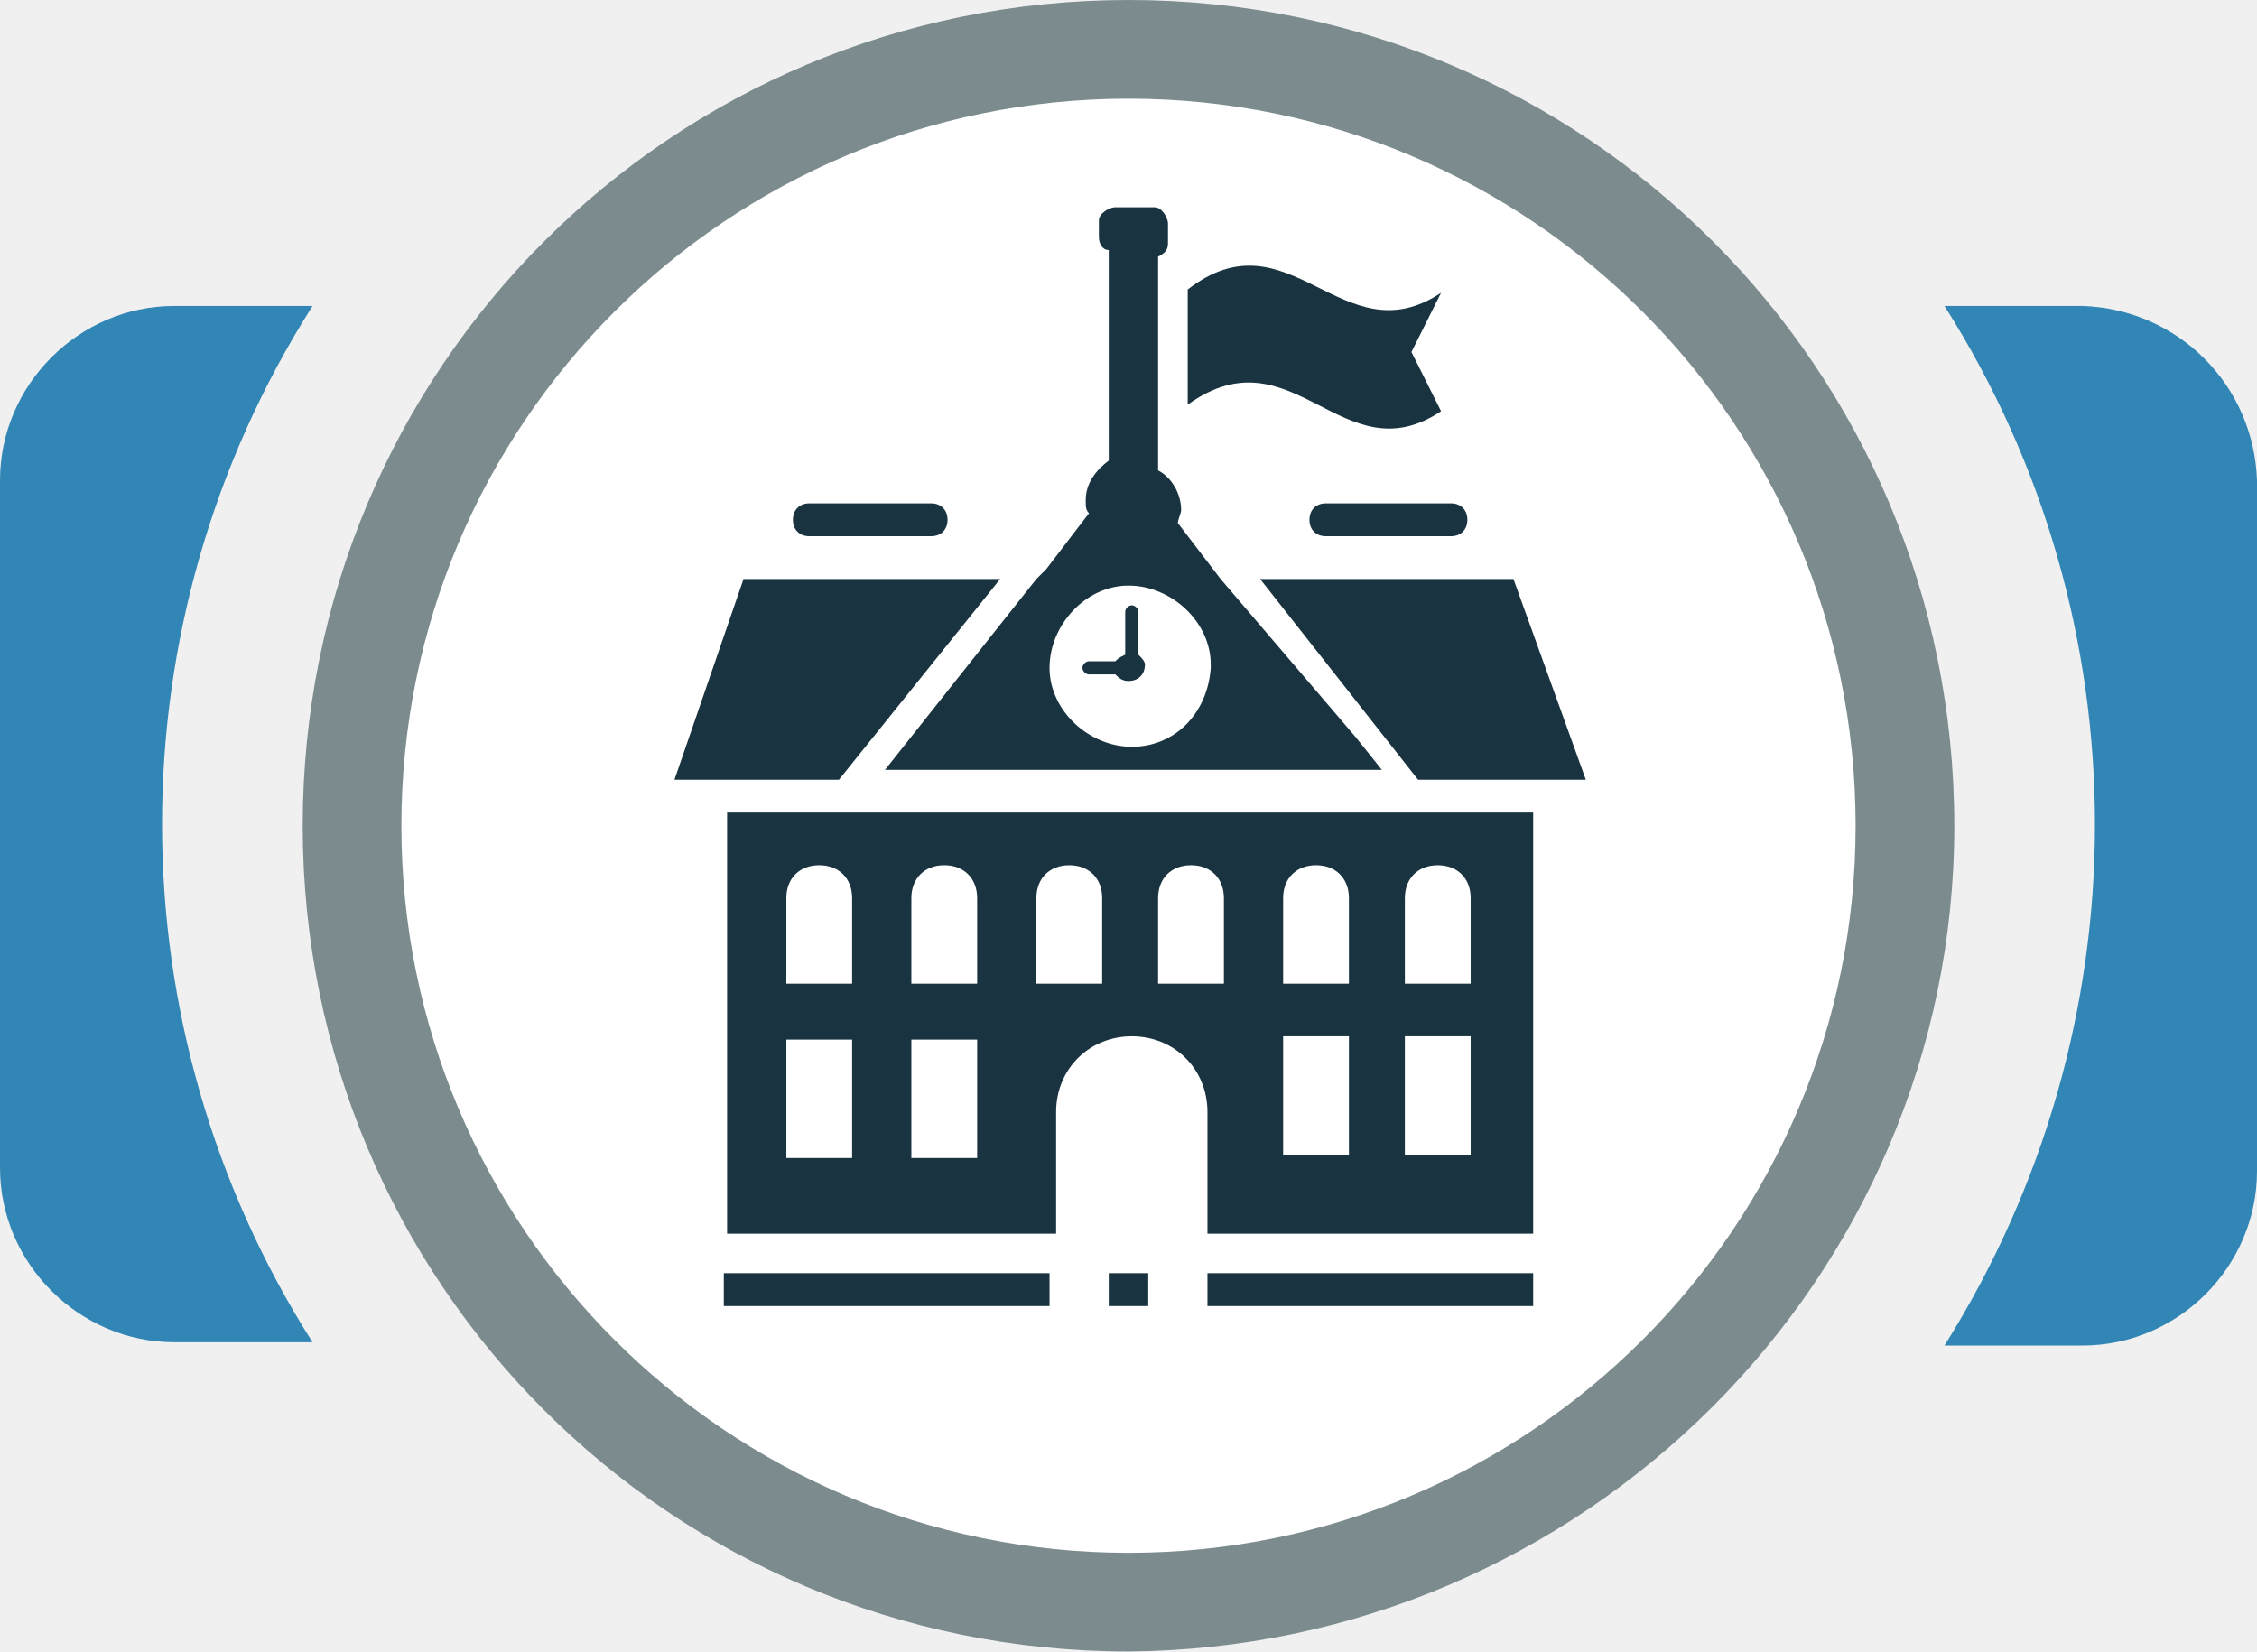
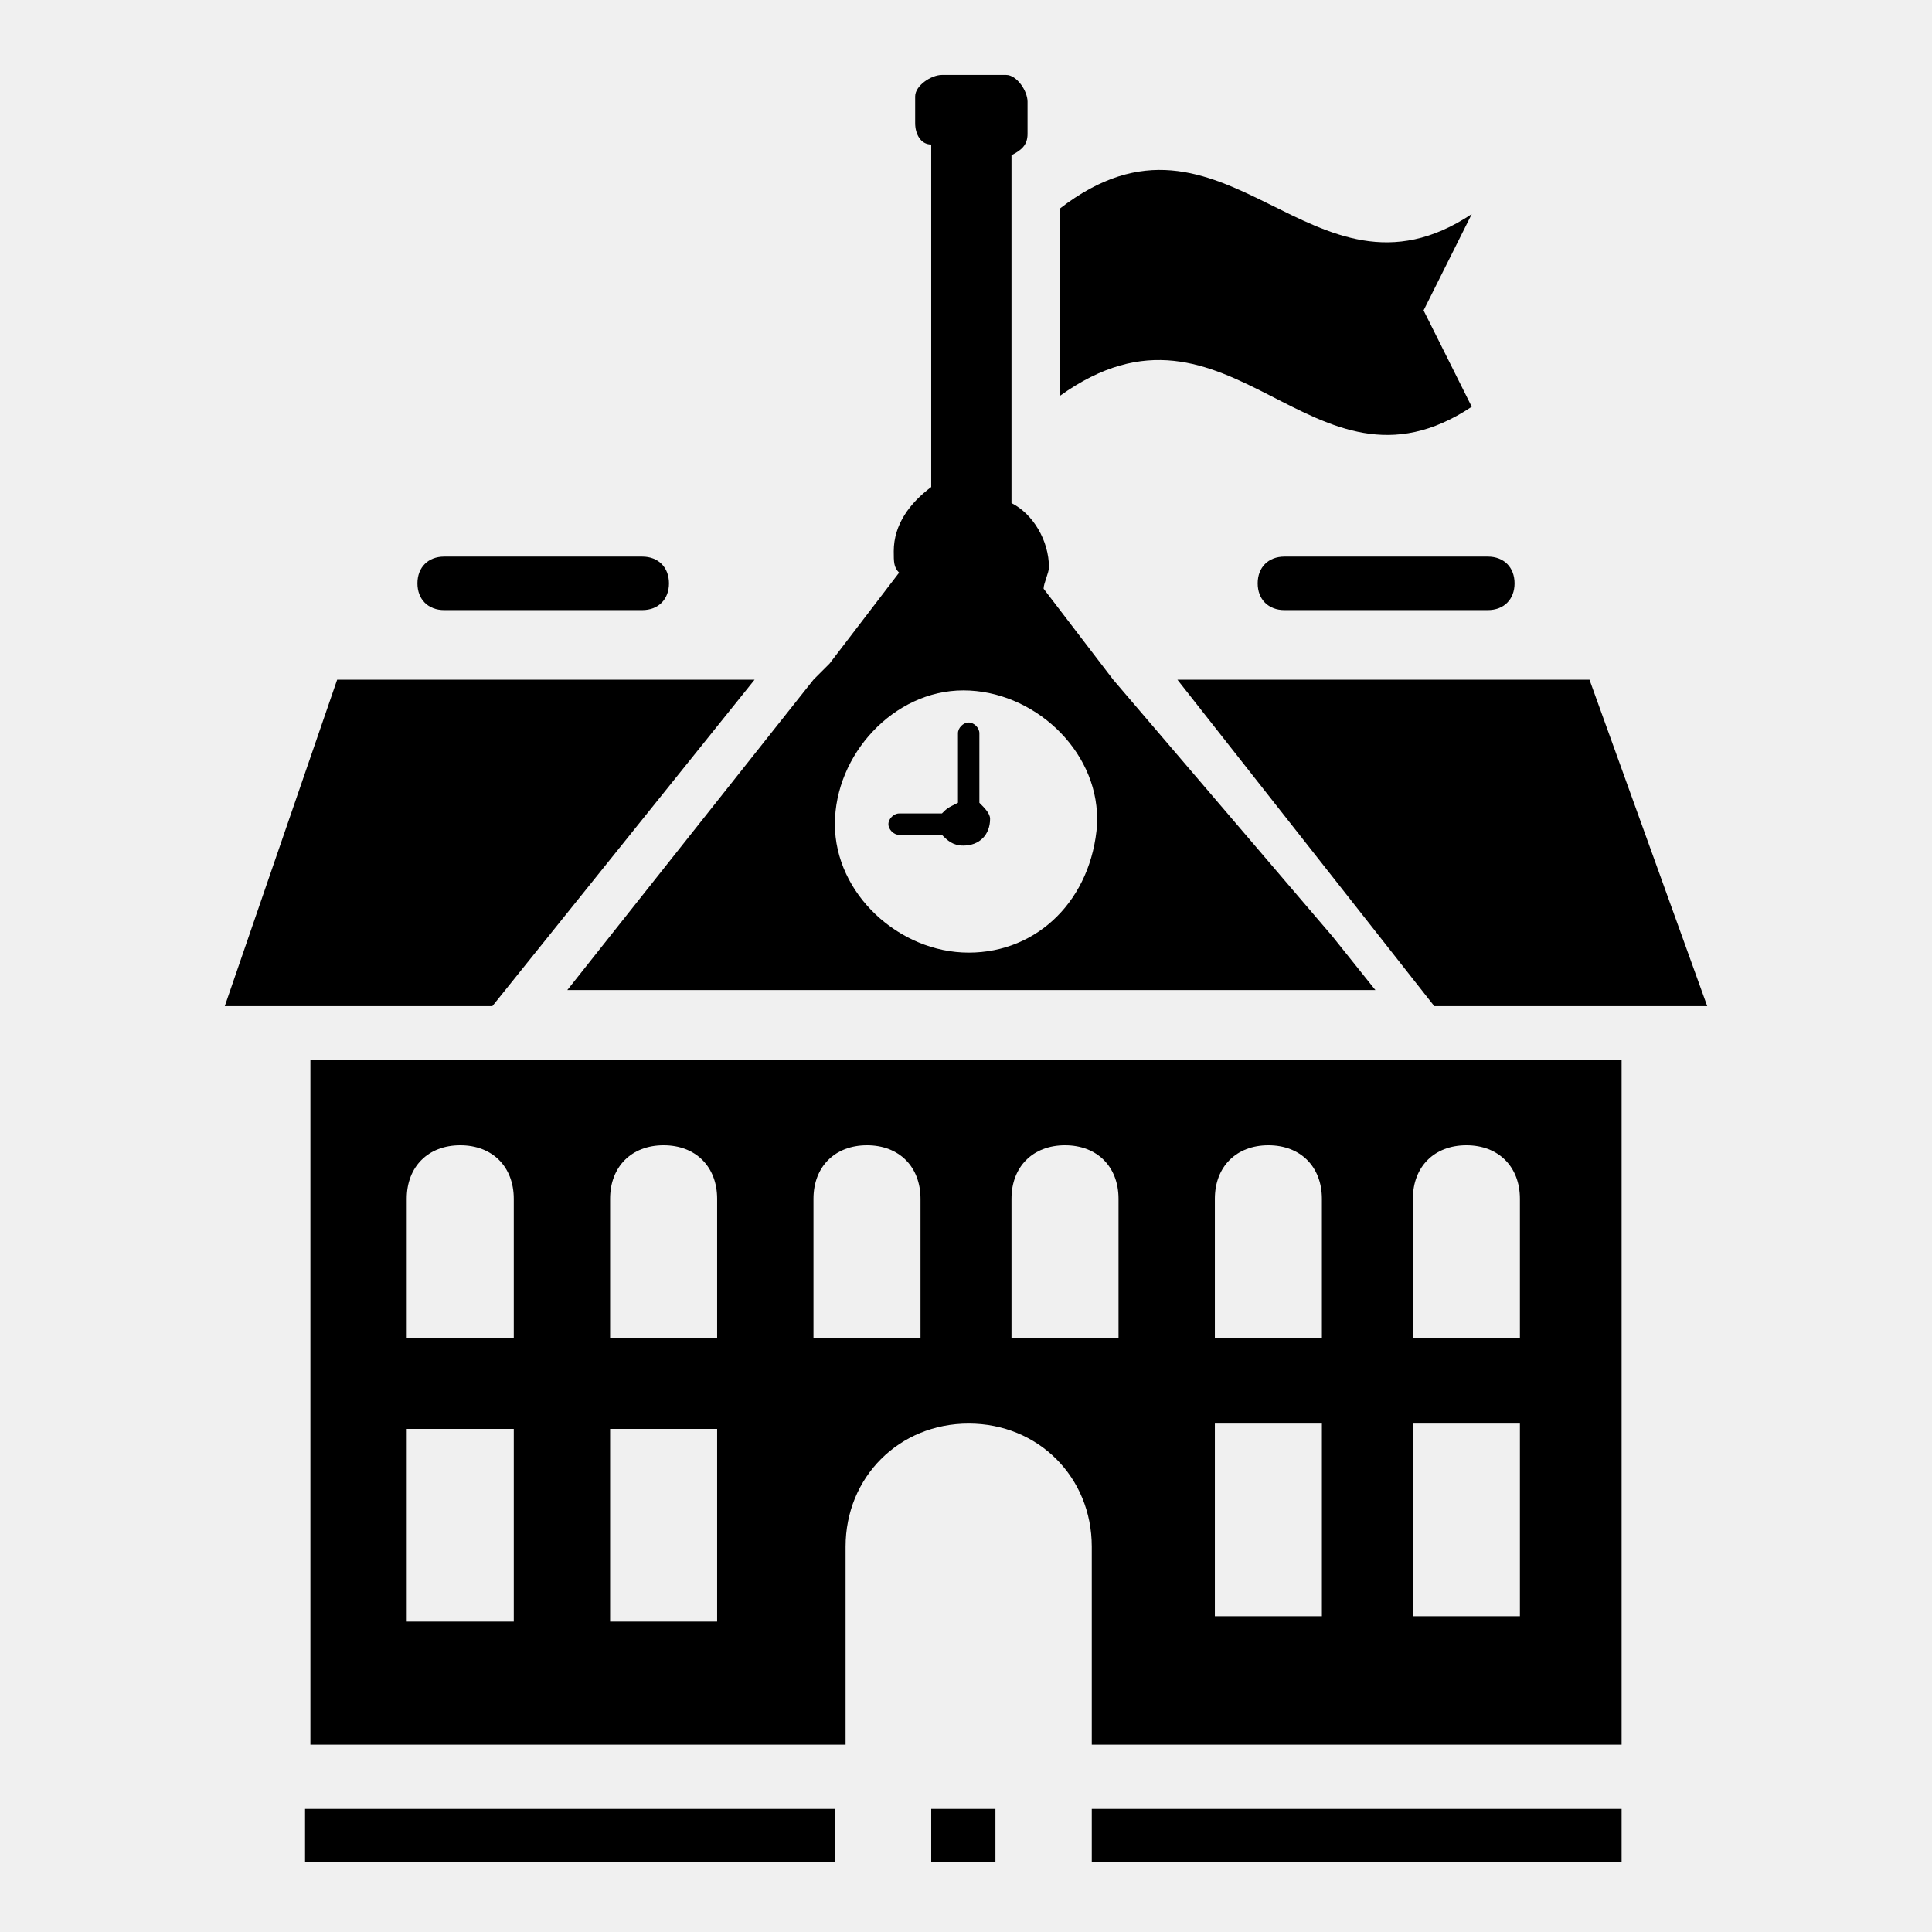
- <svg xmlns="http://www.w3.org/2000/svg" version="1.1" id="Layer_1" x="0px" y="0px" viewBox="0 0 68.6 50.2" style="enable-background:new 0 0 68.6 50.2;" xml:space="preserve">
+ <svg xmlns="http://www.w3.org/2000/svg" version="1.1" id="Layer_1" x="0px" y="0px" viewBox="0 0 36.1 36.1" style="enable-background:new 0 0 36.1 36.1;" xml:space="preserve">
  <style type="text/css">
- 	.st0{fill:#FFFFFF;}
- 	.st1{fill:#3286B5;}
- 	.st2{fill:#7C8C8E;}
- 	.st3{display:none;fill:#B0B0B0;}
- 	.st4{fill:#193340;}
- 	.st5{fill:none;}
+ 	.st0{display:none;fill:#B0B0B0;}
+ 	.st1{fill:none;}
</style>
  <g id="EPS_BACK">
-     <circle class="st0" cx="34.3" cy="25.1" r="23.7" />
-     <path class="st1" d="M9.5,9.3H5.3C2.4,9.3,0,11.7,0,14.6v20.9c0,2.9,2.4,5.3,5.3,5.3h4.2C3.4,31.2,3.4,18.9,9.5,9.3L9.5,9.3z" />
-     <path class="st1" d="M63.3,9.3h-4.2c6.1,9.6,6.1,21.9,0,31.6h4.2c2.9,0,5.3-2.4,5.3-5.3v-21C68.5,11.7,66.2,9.4,63.3,9.3z" />
-     <path class="st2" d="M34.3,50.2c-13.9,0-25.1-11.2-25.1-25.1C9.2,11.2,20.4,0,34.3,0c13.9,0,25.1,11.2,25.1,25.1c0,0,0,0,0,0   C59.4,38.9,48.1,50.1,34.3,50.2z M34.3,3c-12.2,0-22.1,9.9-22.1,22.1s9.9,22.1,22.1,22.1c12.2,0,22.1-9.9,22.1-22.1c0,0,0,0,0,0   C56.4,12.9,46.5,3,34.3,3z" />
-     <circle class="st3" cx="30.5" cy="53.4" r="0.9" />
-     <circle class="st3" cx="34.3" cy="53.4" r="0.9" />
-     <circle class="st3" cx="38.1" cy="53.4" r="0.9" />
+     <circle class="st0" cx="14.2" cy="48.5" r="0.9" />
+     <circle class="st0" cx="18" cy="48.5" r="0.9" />
+     <circle class="st0" cx="21.8" cy="48.5" r="0.9" />
  </g>
  <g id="EPS_ICON">
-     <path class="st4" d="M34.6,19.9v-1.3c0-0.1-0.1-0.2-0.2-0.2s-0.2,0.1-0.2,0.2v1.3C34,20,34,20,33.9,20.1h-0.8   c-0.1,0-0.2,0.1-0.2,0.2s0.1,0.2,0.2,0.2h0.8c0.1,0.1,0.2,0.2,0.4,0.2c0.3,0,0.5-0.2,0.5-0.5l0,0C34.8,20.1,34.7,20,34.6,19.9z" />
-     <path class="st4" d="M46.6,37.5V24.7H22.1v12.8h10v-3.7c0-1.3,1-2.3,2.3-2.3s2.3,1,2.3,2.3l0,0v3.7H46.6z M25.9,35.2h-2v-3.6h2   V35.2z M25.9,29.9h-2v-2.6c0-0.6,0.4-1,1-1s1,0.4,1,1V29.9z M29.7,35.2h-2v-3.6h2V35.2z M29.7,29.9h-2v-2.6c0-0.6,0.4-1,1-1   s1,0.4,1,1V29.9z M33.5,29.9h-2v-2.6c0-0.6,0.4-1,1-1s1,0.4,1,1V29.9z M42.7,27.3c0-0.6,0.4-1,1-1s1,0.4,1,1v2.6h-2V27.3z    M42.7,31.5h2v3.6h-2V31.5z M39,27.3c0-0.6,0.4-1,1-1s1,0.4,1,1v2.6h-2V27.3z M39,31.5h2v3.6h-2V31.5z M35.2,29.9v-2.6   c0-0.6,0.4-1,1-1s1,0.4,1,1v2.6H35.2z" />
-     <rect x="22" y="38.7" class="st4" width="9.9" height="1" />
-     <rect x="33.7" y="38.7" class="st4" width="1.2" height="1" />
-     <rect x="36.7" y="38.7" class="st4" width="9.9" height="1" />
-     <circle class="st5" cx="34.3" cy="20.3" r="2.4" />
-     <path class="st4" d="M43.8,12.5l-0.9-1.8l0.9-1.8c-3,2-4.6-2.5-7.7-0.1v3.5C39.3,10,40.8,14.5,43.8,12.5z" />
-     <polygon class="st4" points="22.6,17.6 20.5,23.7 25.5,23.7 30.4,17.6  " />
-     <polygon class="st4" points="46,17.6 38.3,17.6 43.1,23.7 48.2,23.7  " />
-     <path class="st4" d="M24.6,16.3h3.7c0.3,0,0.5-0.2,0.5-0.5c0-0.3-0.2-0.5-0.5-0.5h-3.7c-0.3,0-0.5,0.2-0.5,0.5   C24.1,16.1,24.3,16.3,24.6,16.3z" />
-     <path class="st4" d="M40.3,15.3c-0.3,0-0.5,0.2-0.5,0.5c0,0.3,0.2,0.5,0.5,0.5h3.8c0.3,0,0.5-0.2,0.5-0.5s-0.2-0.5-0.5-0.5H40.3z" />
-     <path class="st4" d="M37.1,17.6l-1.3-1.7c0-0.1,0.1-0.3,0.1-0.4c0-0.5-0.3-1-0.7-1.2V7.8c0.2-0.1,0.3-0.2,0.3-0.4V6.8   c0-0.2-0.2-0.5-0.4-0.5c0,0,0,0,0,0h-1.2c-0.2,0-0.5,0.2-0.5,0.4c0,0,0,0,0,0v0.5c0,0.2,0.1,0.4,0.3,0.4v6.4   c-0.4,0.3-0.7,0.7-0.7,1.2c0,0.2,0,0.3,0.1,0.4l-1.3,1.7l-0.3,0.3l-4.6,5.8h15.1l-0.8-1L37.1,17.6z M34.4,22.7   c-1.3,0-2.5-1.1-2.5-2.4c0-1.3,1.1-2.5,2.4-2.5c1.3,0,2.5,1.1,2.5,2.4c0,0,0,0,0,0.1C36.7,21.7,35.7,22.7,34.4,22.7L34.4,22.7z" />
+     <path d="M18.3,15v-1.3c0-0.1-0.1-0.2-0.2-0.2s-0.2,0.1-0.2,0.2V15c-0.2,0.1-0.2,0.1-0.3,0.2h-0.8c-0.1,0-0.2,0.1-0.2,0.2   s0.1,0.2,0.2,0.2h0.8c0.1,0.1,0.2,0.2,0.4,0.2c0.3,0,0.5-0.2,0.5-0.5l0,0C18.5,15.2,18.4,15.1,18.3,15z" />
+     <path d="M30.3,32.6V19.8H5.8v12.8h10v-3.7c0-1.3,1-2.3,2.3-2.3s2.3,1,2.3,2.3l0,0v3.7H30.3z M9.6,30.3h-2v-3.6h2V30.3z M9.6,25h-2   v-2.6c0-0.6,0.4-1,1-1s1,0.4,1,1V25z M13.4,30.3h-2v-3.6h2V30.3z M13.4,25h-2v-2.6c0-0.6,0.4-1,1-1s1,0.4,1,1V25z M17.2,25h-2v-2.6   c0-0.6,0.4-1,1-1c0.6,0,1,0.4,1,1V25z M26.4,22.4c0-0.6,0.4-1,1-1s1,0.4,1,1V25h-2V22.4z M26.4,26.6h2v3.6h-2V26.6z M22.7,22.4   c0-0.6,0.4-1,1-1s1,0.4,1,1V25h-2V22.4z M22.7,26.6h2v3.6h-2V26.6z M18.9,25v-2.6c0-0.6,0.4-1,1-1s1,0.4,1,1V25H18.9z" />
+     <rect x="5.7" y="33.8" width="9.9" height="1" />
+     <rect x="17.4" y="33.8" width="1.2" height="1" />
+     <rect x="20.4" y="33.8" width="9.9" height="1" />
+     <circle class="st1" cx="18" cy="15.4" r="2.4" />
+     <path d="M27.5,7.6l-0.9-1.8L27.5,4c-3,2-4.6-2.5-7.7-0.1v3.5C23,5.1,24.5,9.6,27.5,7.6z" />
+     <polygon points="6.3,12.7 4.2,18.8 9.2,18.8 14.1,12.7  " />
+     <polygon points="29.7,12.7 22,12.7 26.8,18.8 31.9,18.8  " />
+     <path d="M8.3,11.4H12c0.3,0,0.5-0.2,0.5-0.5c0-0.3-0.2-0.5-0.5-0.5H8.3c-0.3,0-0.5,0.2-0.5,0.5C7.8,11.2,8,11.4,8.3,11.4z" />
+     <path d="M24,10.4c-0.3,0-0.5,0.2-0.5,0.5s0.2,0.5,0.5,0.5h3.8c0.3,0,0.5-0.2,0.5-0.5s-0.2-0.5-0.5-0.5C27.8,10.4,24,10.4,24,10.4z" />
+     <path d="M20.8,12.7L19.5,11c0-0.1,0.1-0.3,0.1-0.4c0-0.5-0.3-1-0.7-1.2V2.9c0.2-0.1,0.3-0.2,0.3-0.4V1.9c0-0.2-0.2-0.5-0.4-0.5l0,0   h-1.2c-0.2,0-0.5,0.2-0.5,0.4l0,0v0.5c0,0.2,0.1,0.4,0.3,0.4v6.4c-0.4,0.3-0.7,0.7-0.7,1.2c0,0.2,0,0.3,0.1,0.4l-1.3,1.7l-0.3,0.3   l-4.6,5.8h15.1l-0.8-1L20.8,12.7z M18.1,17.8c-1.3,0-2.5-1.1-2.5-2.4s1.1-2.5,2.4-2.5c1.3,0,2.5,1.1,2.5,2.4c0,0,0,0,0,0.1   C20.4,16.8,19.4,17.8,18.1,17.8L18.1,17.8z" />
  </g>
</svg>
